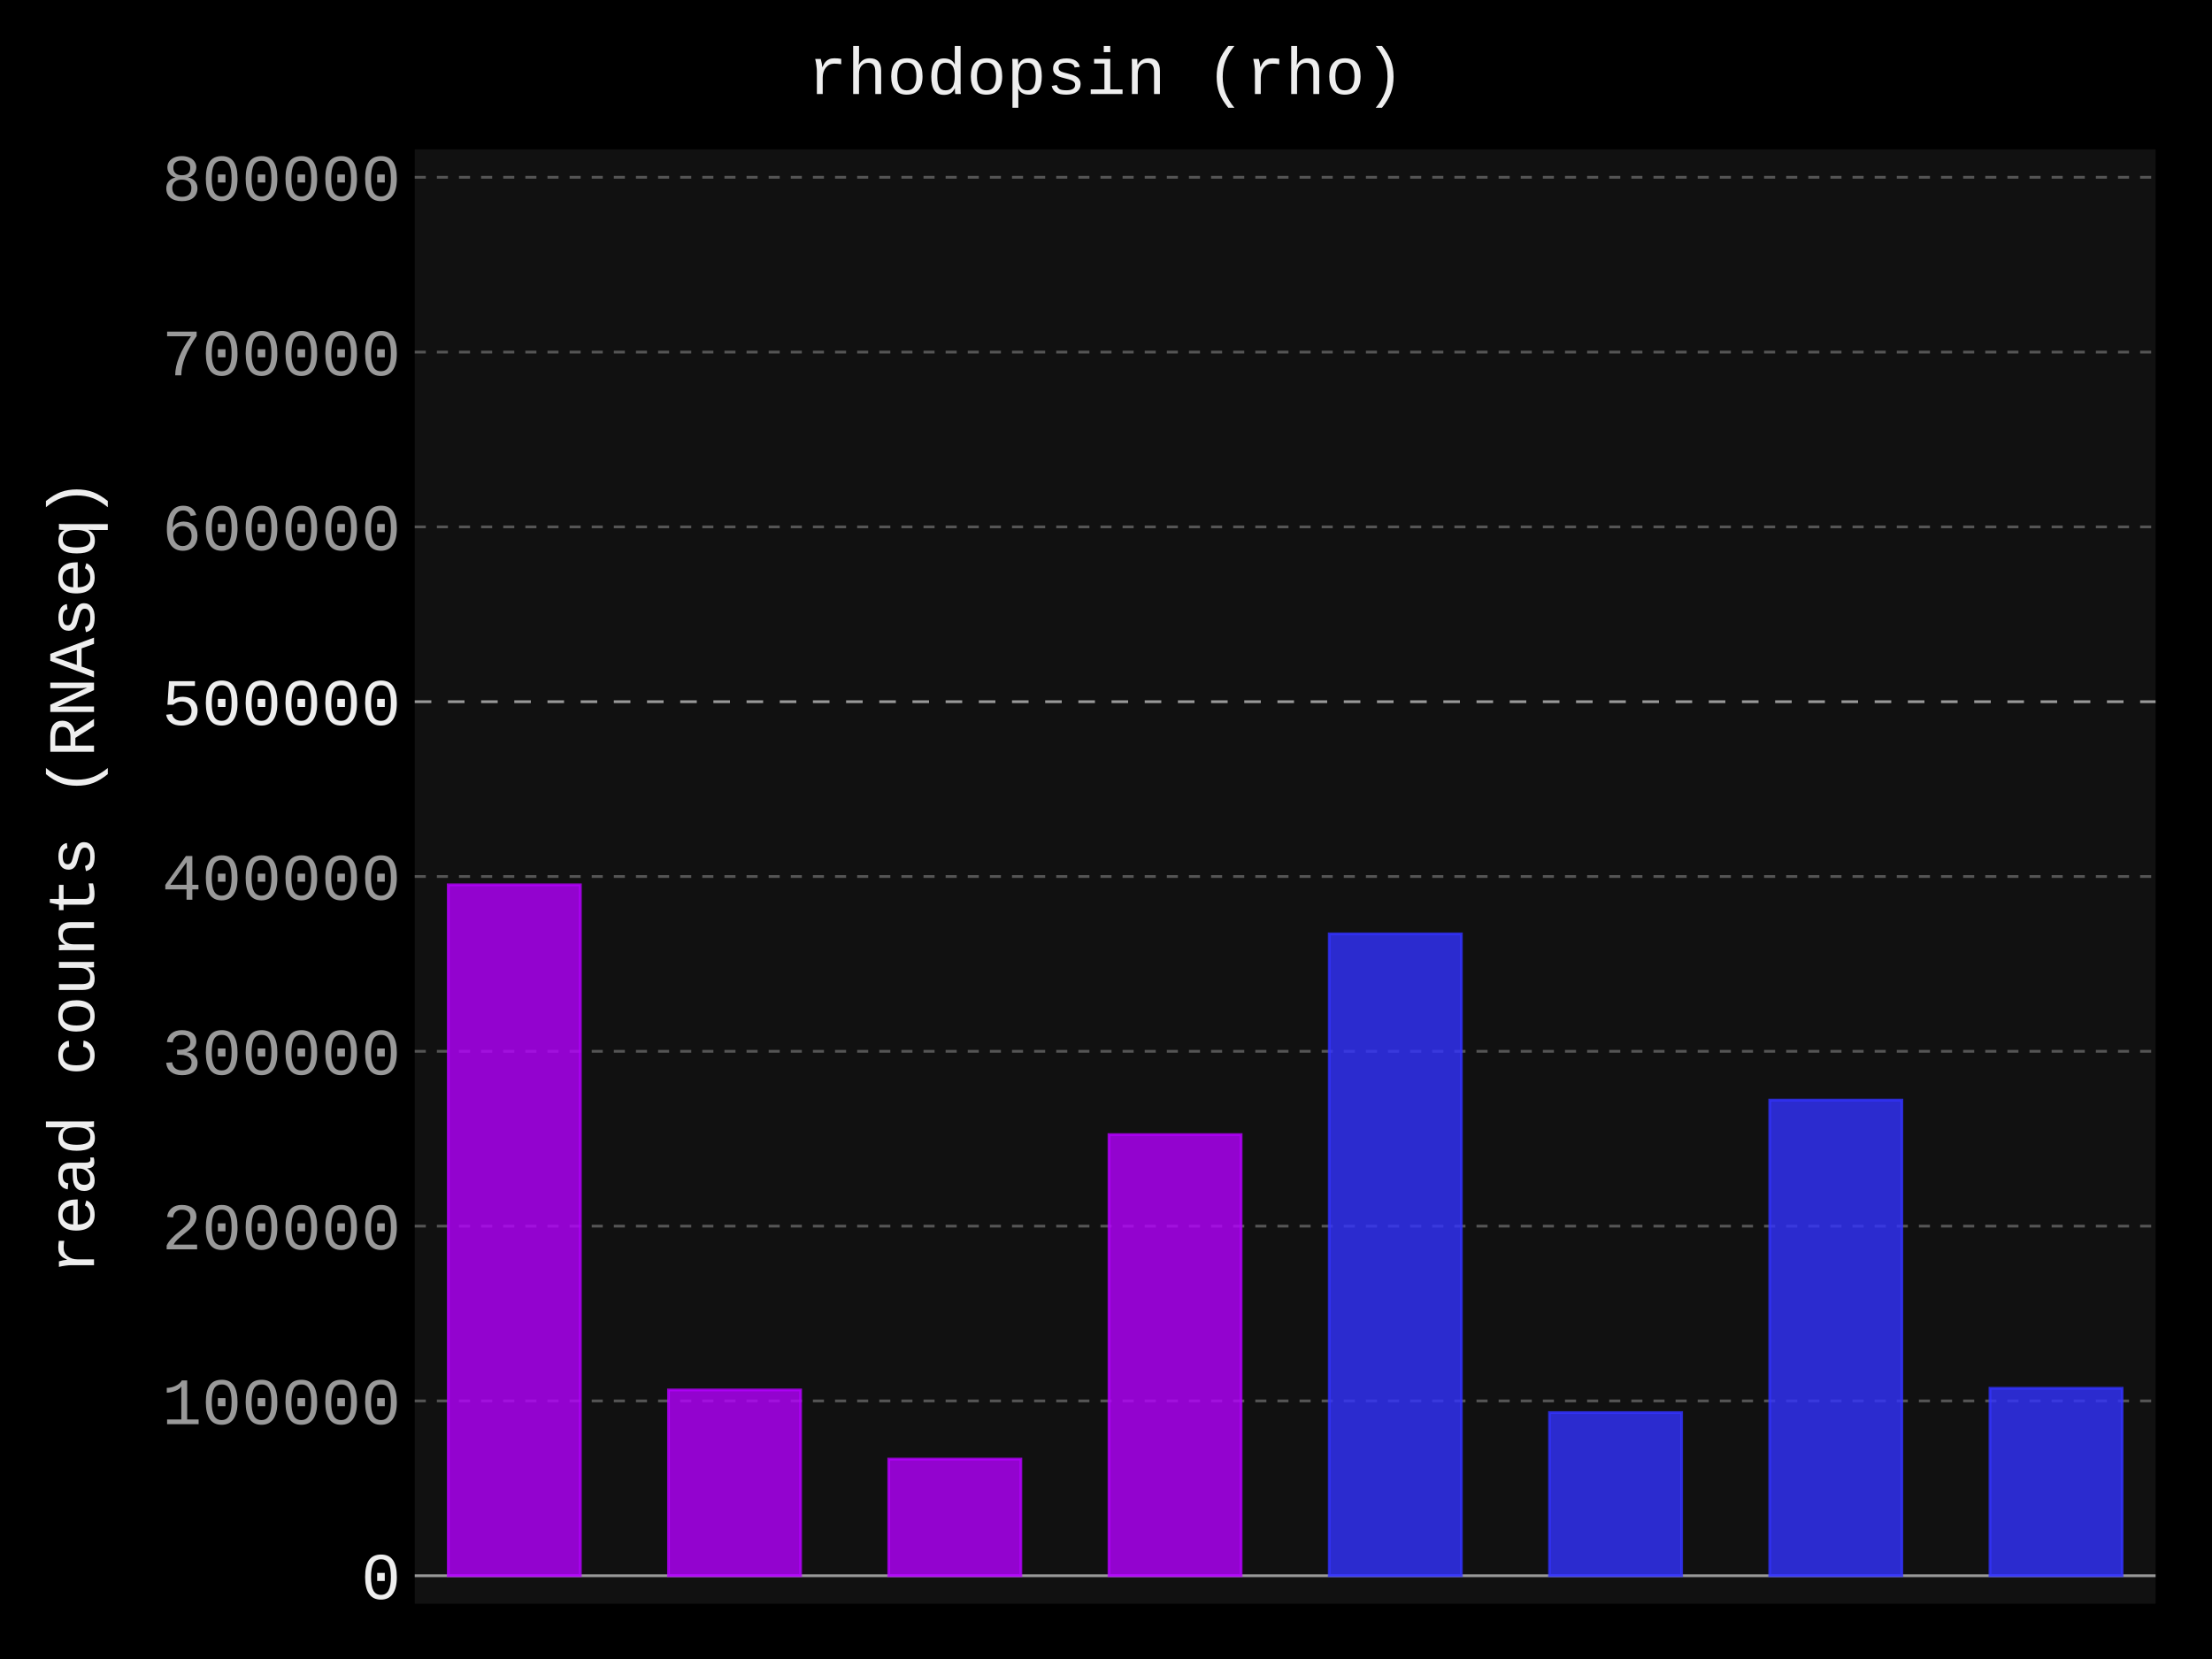
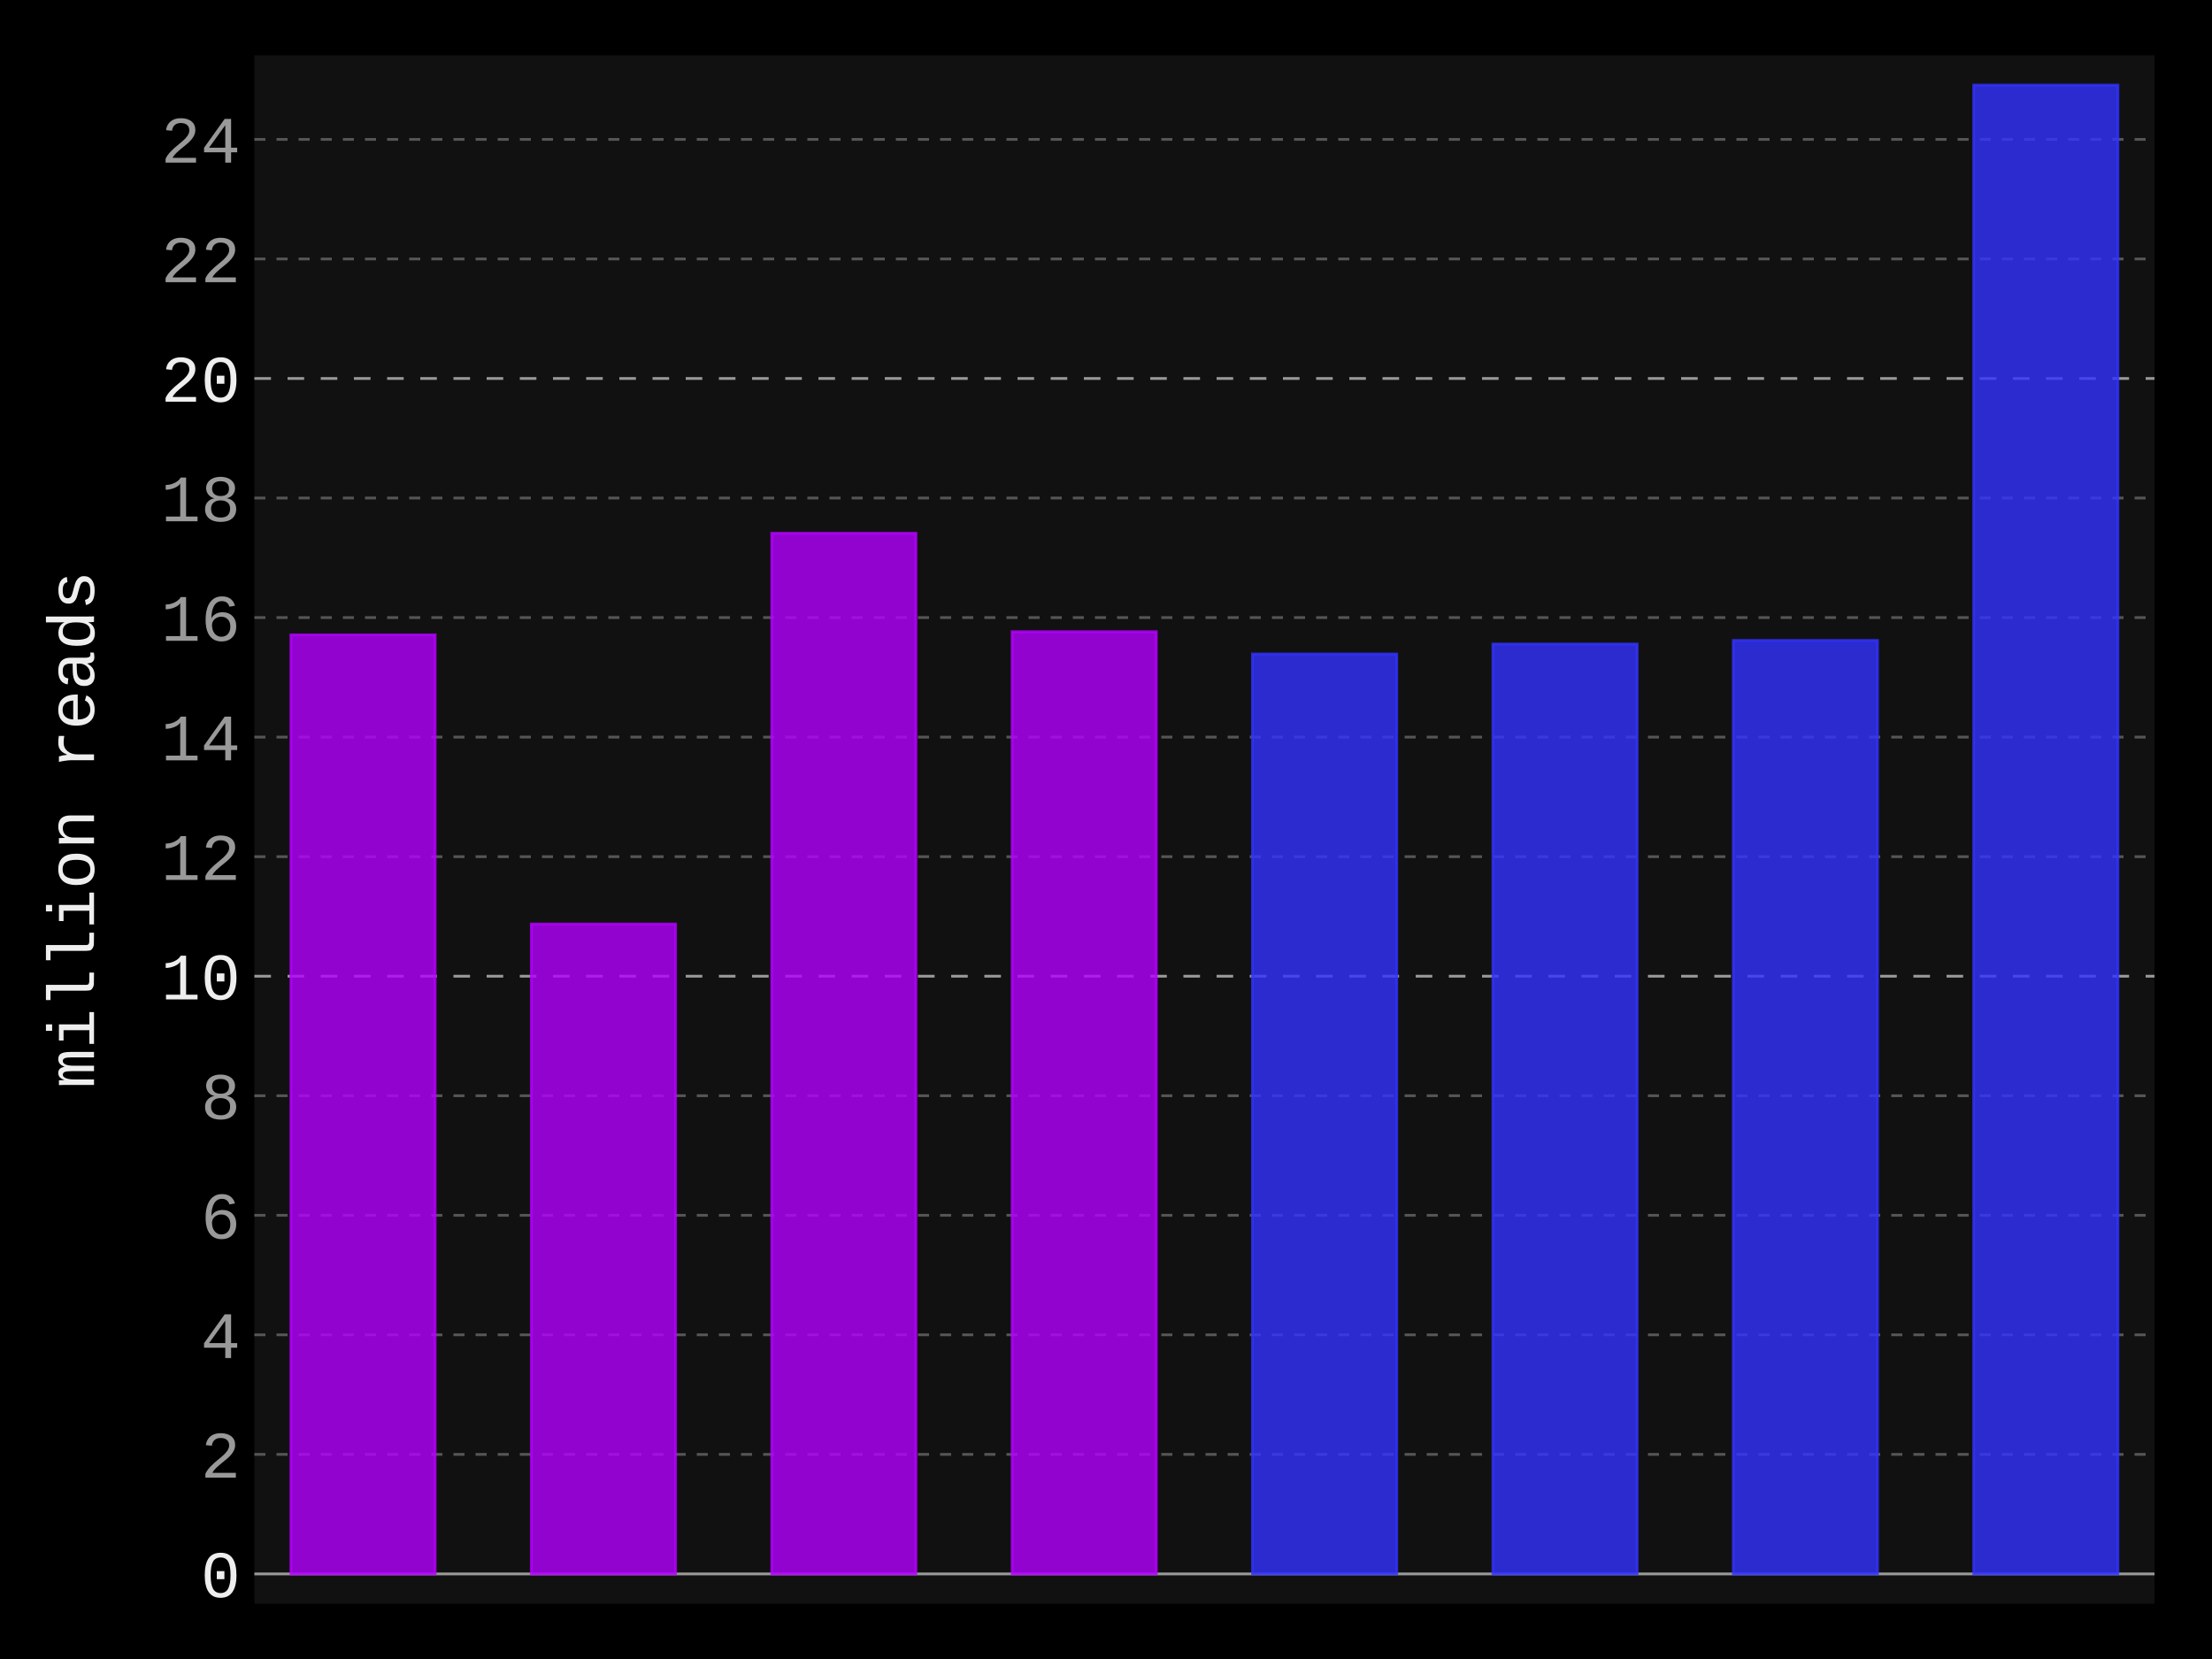
- <svg xmlns="http://www.w3.org/2000/svg" id="chart-221b8d61-5a7c-44d1-a75d-1a8737adba28" class="pygal-chart" viewBox="0 0 800 600">
+ <svg xmlns="http://www.w3.org/2000/svg" id="chart-b886326c-cad4-4663-8936-64074ab71ce3" class="pygal-chart" viewBox="0 0 800 600">
  <defs>
-     <style type="text/css">#chart-221b8d61-5a7c-44d1-a75d-1a8737adba28{-webkit-user-select:none;-webkit-font-smoothing:antialiased;font-family:Consolas,"Liberation Mono",Menlo,Courier,monospace}#chart-221b8d61-5a7c-44d1-a75d-1a8737adba28 .title{font-family:Consolas,"Liberation Mono",Menlo,Courier,monospace;font-size:24px}#chart-221b8d61-5a7c-44d1-a75d-1a8737adba28 .legends .legend text{font-family:Consolas,"Liberation Mono",Menlo,Courier,monospace;font-size:18px}#chart-221b8d61-5a7c-44d1-a75d-1a8737adba28 .axis text{font-family:Consolas,"Liberation Mono",Menlo,Courier,monospace;font-size:24px}#chart-221b8d61-5a7c-44d1-a75d-1a8737adba28 .axis text.major{font-family:Consolas,"Liberation Mono",Menlo,Courier,monospace;font-size:24px}#chart-221b8d61-5a7c-44d1-a75d-1a8737adba28 .text-overlay text.value{font-family:Consolas,"Liberation Mono",Menlo,Courier,monospace;font-size:16px}#chart-221b8d61-5a7c-44d1-a75d-1a8737adba28 .text-overlay text.label{font-family:Consolas,"Liberation Mono",Menlo,Courier,monospace;font-size:10px}#chart-221b8d61-5a7c-44d1-a75d-1a8737adba28 .tooltip{font-family:Consolas,"Liberation Mono",Menlo,Courier,monospace;font-size:14px}#chart-221b8d61-5a7c-44d1-a75d-1a8737adba28 text.no_data{font-family:Consolas,"Liberation Mono",Menlo,Courier,monospace;font-size:64px}
- #chart-221b8d61-5a7c-44d1-a75d-1a8737adba28{background-color:black}#chart-221b8d61-5a7c-44d1-a75d-1a8737adba28 path,#chart-221b8d61-5a7c-44d1-a75d-1a8737adba28 line,#chart-221b8d61-5a7c-44d1-a75d-1a8737adba28 rect,#chart-221b8d61-5a7c-44d1-a75d-1a8737adba28 circle{-webkit-transition:10ms;-moz-transition:10ms;transition:10ms}#chart-221b8d61-5a7c-44d1-a75d-1a8737adba28 .graph &gt; .background{fill:black}#chart-221b8d61-5a7c-44d1-a75d-1a8737adba28 .plot &gt; .background{fill:#111111}#chart-221b8d61-5a7c-44d1-a75d-1a8737adba28 .graph{fill:#999999}#chart-221b8d61-5a7c-44d1-a75d-1a8737adba28 text.no_data{fill:#eeeeee}#chart-221b8d61-5a7c-44d1-a75d-1a8737adba28 .title{fill:#eeeeee}#chart-221b8d61-5a7c-44d1-a75d-1a8737adba28 .legends .legend text{fill:#999999}#chart-221b8d61-5a7c-44d1-a75d-1a8737adba28 .legends .legend:hover text{fill:#eeeeee}#chart-221b8d61-5a7c-44d1-a75d-1a8737adba28 .axis .line{stroke:#eeeeee}#chart-221b8d61-5a7c-44d1-a75d-1a8737adba28 .axis .guide.line{stroke:#555555}#chart-221b8d61-5a7c-44d1-a75d-1a8737adba28 .axis .major.line{stroke:#999999}#chart-221b8d61-5a7c-44d1-a75d-1a8737adba28 .axis text.major{fill:#eeeeee}#chart-221b8d61-5a7c-44d1-a75d-1a8737adba28 .axis.y .guides:hover .guide.line,#chart-221b8d61-5a7c-44d1-a75d-1a8737adba28 .line-graph .axis.x .guides:hover .guide.line,#chart-221b8d61-5a7c-44d1-a75d-1a8737adba28 .stackedline-graph .axis.x .guides:hover .guide.line,#chart-221b8d61-5a7c-44d1-a75d-1a8737adba28 .xy-graph .axis.x .guides:hover .guide.line{stroke:#eeeeee}#chart-221b8d61-5a7c-44d1-a75d-1a8737adba28 .axis .guides:hover text{fill:#eeeeee}#chart-221b8d61-5a7c-44d1-a75d-1a8737adba28 .reactive{fill-opacity:.8;stroke-opacity:.8}#chart-221b8d61-5a7c-44d1-a75d-1a8737adba28 .ci{stroke:#999999}#chart-221b8d61-5a7c-44d1-a75d-1a8737adba28 .reactive.active,#chart-221b8d61-5a7c-44d1-a75d-1a8737adba28 .active .reactive{fill-opacity:.4;stroke-opacity:.9;stroke-width:4}#chart-221b8d61-5a7c-44d1-a75d-1a8737adba28 .ci .reactive.active{stroke-width:1.5}#chart-221b8d61-5a7c-44d1-a75d-1a8737adba28 .series text{fill:#eeeeee}#chart-221b8d61-5a7c-44d1-a75d-1a8737adba28 .tooltip rect{fill:#111111;stroke:#eeeeee;-webkit-transition:opacity 10ms;-moz-transition:opacity 10ms;transition:opacity 10ms}#chart-221b8d61-5a7c-44d1-a75d-1a8737adba28 .tooltip .label{fill:#999999}#chart-221b8d61-5a7c-44d1-a75d-1a8737adba28 .tooltip .label{fill:#999999}#chart-221b8d61-5a7c-44d1-a75d-1a8737adba28 .tooltip .legend{font-size:.8em;fill:#555555}#chart-221b8d61-5a7c-44d1-a75d-1a8737adba28 .tooltip .x_label{font-size:.6em;fill:#eeeeee}#chart-221b8d61-5a7c-44d1-a75d-1a8737adba28 .tooltip .xlink{font-size:.5em;text-decoration:underline}#chart-221b8d61-5a7c-44d1-a75d-1a8737adba28 .tooltip .value{font-size:1.5em}#chart-221b8d61-5a7c-44d1-a75d-1a8737adba28 .bound{font-size:.5em}#chart-221b8d61-5a7c-44d1-a75d-1a8737adba28 .max-value{font-size:.75em;fill:#555555}#chart-221b8d61-5a7c-44d1-a75d-1a8737adba28 .map-element{fill:#111111;stroke:#555555 !important}#chart-221b8d61-5a7c-44d1-a75d-1a8737adba28 .map-element .reactive{fill-opacity:inherit;stroke-opacity:inherit}#chart-221b8d61-5a7c-44d1-a75d-1a8737adba28 .color-0,#chart-221b8d61-5a7c-44d1-a75d-1a8737adba28 .color-0 a:visited{stroke:#B400FF;fill:#B400FF}#chart-221b8d61-5a7c-44d1-a75d-1a8737adba28 .color-1,#chart-221b8d61-5a7c-44d1-a75d-1a8737adba28 .color-1 a:visited{stroke:#3232FF;fill:#3232FF}#chart-221b8d61-5a7c-44d1-a75d-1a8737adba28 .text-overlay .color-0 text{fill:black}#chart-221b8d61-5a7c-44d1-a75d-1a8737adba28 .text-overlay .color-1 text{fill:black}
- #chart-221b8d61-5a7c-44d1-a75d-1a8737adba28 text.no_data{text-anchor:middle}#chart-221b8d61-5a7c-44d1-a75d-1a8737adba28 .guide.line{fill:none}#chart-221b8d61-5a7c-44d1-a75d-1a8737adba28 .centered{text-anchor:middle}#chart-221b8d61-5a7c-44d1-a75d-1a8737adba28 .title{text-anchor:middle}#chart-221b8d61-5a7c-44d1-a75d-1a8737adba28 .legends .legend text{fill-opacity:1}#chart-221b8d61-5a7c-44d1-a75d-1a8737adba28 .axis.x text{text-anchor:middle}#chart-221b8d61-5a7c-44d1-a75d-1a8737adba28 .axis.x:not(.web) text[transform]{text-anchor:start}#chart-221b8d61-5a7c-44d1-a75d-1a8737adba28 .axis.x:not(.web) text[transform].backwards{text-anchor:end}#chart-221b8d61-5a7c-44d1-a75d-1a8737adba28 .axis.y text{text-anchor:end}#chart-221b8d61-5a7c-44d1-a75d-1a8737adba28 .axis.y text[transform].backwards{text-anchor:start}#chart-221b8d61-5a7c-44d1-a75d-1a8737adba28 .axis.y2 text{text-anchor:start}#chart-221b8d61-5a7c-44d1-a75d-1a8737adba28 .axis.y2 text[transform].backwards{text-anchor:end}#chart-221b8d61-5a7c-44d1-a75d-1a8737adba28 .axis .guide.line{stroke-dasharray:4,4}#chart-221b8d61-5a7c-44d1-a75d-1a8737adba28 .axis .major.guide.line{stroke-dasharray:6,6}#chart-221b8d61-5a7c-44d1-a75d-1a8737adba28 .horizontal .axis.y .guide.line,#chart-221b8d61-5a7c-44d1-a75d-1a8737adba28 .horizontal .axis.y2 .guide.line,#chart-221b8d61-5a7c-44d1-a75d-1a8737adba28 .vertical .axis.x .guide.line{opacity:0}#chart-221b8d61-5a7c-44d1-a75d-1a8737adba28 .horizontal .axis.always_show .guide.line,#chart-221b8d61-5a7c-44d1-a75d-1a8737adba28 .vertical .axis.always_show .guide.line{opacity:1 !important}#chart-221b8d61-5a7c-44d1-a75d-1a8737adba28 .axis.y .guides:hover .guide.line,#chart-221b8d61-5a7c-44d1-a75d-1a8737adba28 .axis.y2 .guides:hover .guide.line,#chart-221b8d61-5a7c-44d1-a75d-1a8737adba28 .axis.x .guides:hover .guide.line{opacity:1}#chart-221b8d61-5a7c-44d1-a75d-1a8737adba28 .axis .guides:hover text{opacity:1}#chart-221b8d61-5a7c-44d1-a75d-1a8737adba28 .nofill{fill:none}#chart-221b8d61-5a7c-44d1-a75d-1a8737adba28 .subtle-fill{fill-opacity:.2}#chart-221b8d61-5a7c-44d1-a75d-1a8737adba28 .dot{stroke-width:1px;fill-opacity:1}#chart-221b8d61-5a7c-44d1-a75d-1a8737adba28 .dot.active{stroke-width:5px}#chart-221b8d61-5a7c-44d1-a75d-1a8737adba28 .dot.negative{fill:transparent}#chart-221b8d61-5a7c-44d1-a75d-1a8737adba28 text,#chart-221b8d61-5a7c-44d1-a75d-1a8737adba28 tspan{stroke:none !important}#chart-221b8d61-5a7c-44d1-a75d-1a8737adba28 .series text.active{opacity:1}#chart-221b8d61-5a7c-44d1-a75d-1a8737adba28 .tooltip rect{fill-opacity:.95;stroke-width:.5}#chart-221b8d61-5a7c-44d1-a75d-1a8737adba28 .tooltip text{fill-opacity:1}#chart-221b8d61-5a7c-44d1-a75d-1a8737adba28 .showable{visibility:hidden}#chart-221b8d61-5a7c-44d1-a75d-1a8737adba28 .showable.shown{visibility:visible}#chart-221b8d61-5a7c-44d1-a75d-1a8737adba28 .gauge-background{fill:rgba(229,229,229,1);stroke:none}#chart-221b8d61-5a7c-44d1-a75d-1a8737adba28 .bg-lines{stroke:black;stroke-width:2px}</style>
+     <style type="text/css">#chart-b886326c-cad4-4663-8936-64074ab71ce3{-webkit-user-select:none;-webkit-font-smoothing:antialiased;font-family:Consolas,"Liberation Mono",Menlo,Courier,monospace}#chart-b886326c-cad4-4663-8936-64074ab71ce3 .title{font-family:Consolas,"Liberation Mono",Menlo,Courier,monospace;font-size:24px}#chart-b886326c-cad4-4663-8936-64074ab71ce3 .legends .legend text{font-family:Consolas,"Liberation Mono",Menlo,Courier,monospace;font-size:18px}#chart-b886326c-cad4-4663-8936-64074ab71ce3 .axis text{font-family:Consolas,"Liberation Mono",Menlo,Courier,monospace;font-size:24px}#chart-b886326c-cad4-4663-8936-64074ab71ce3 .axis text.major{font-family:Consolas,"Liberation Mono",Menlo,Courier,monospace;font-size:24px}#chart-b886326c-cad4-4663-8936-64074ab71ce3 .text-overlay text.value{font-family:Consolas,"Liberation Mono",Menlo,Courier,monospace;font-size:16px}#chart-b886326c-cad4-4663-8936-64074ab71ce3 .text-overlay text.label{font-family:Consolas,"Liberation Mono",Menlo,Courier,monospace;font-size:10px}#chart-b886326c-cad4-4663-8936-64074ab71ce3 .tooltip{font-family:Consolas,"Liberation Mono",Menlo,Courier,monospace;font-size:14px}#chart-b886326c-cad4-4663-8936-64074ab71ce3 text.no_data{font-family:Consolas,"Liberation Mono",Menlo,Courier,monospace;font-size:64px}
+ #chart-b886326c-cad4-4663-8936-64074ab71ce3{background-color:black}#chart-b886326c-cad4-4663-8936-64074ab71ce3 path,#chart-b886326c-cad4-4663-8936-64074ab71ce3 line,#chart-b886326c-cad4-4663-8936-64074ab71ce3 rect,#chart-b886326c-cad4-4663-8936-64074ab71ce3 circle{-webkit-transition:10ms;-moz-transition:10ms;transition:10ms}#chart-b886326c-cad4-4663-8936-64074ab71ce3 .graph &gt; .background{fill:black}#chart-b886326c-cad4-4663-8936-64074ab71ce3 .plot &gt; .background{fill:#111111}#chart-b886326c-cad4-4663-8936-64074ab71ce3 .graph{fill:#999999}#chart-b886326c-cad4-4663-8936-64074ab71ce3 text.no_data{fill:#eeeeee}#chart-b886326c-cad4-4663-8936-64074ab71ce3 .title{fill:#eeeeee}#chart-b886326c-cad4-4663-8936-64074ab71ce3 .legends .legend text{fill:#999999}#chart-b886326c-cad4-4663-8936-64074ab71ce3 .legends .legend:hover text{fill:#eeeeee}#chart-b886326c-cad4-4663-8936-64074ab71ce3 .axis .line{stroke:#eeeeee}#chart-b886326c-cad4-4663-8936-64074ab71ce3 .axis .guide.line{stroke:#555555}#chart-b886326c-cad4-4663-8936-64074ab71ce3 .axis .major.line{stroke:#999999}#chart-b886326c-cad4-4663-8936-64074ab71ce3 .axis text.major{fill:#eeeeee}#chart-b886326c-cad4-4663-8936-64074ab71ce3 .axis.y .guides:hover .guide.line,#chart-b886326c-cad4-4663-8936-64074ab71ce3 .line-graph .axis.x .guides:hover .guide.line,#chart-b886326c-cad4-4663-8936-64074ab71ce3 .stackedline-graph .axis.x .guides:hover .guide.line,#chart-b886326c-cad4-4663-8936-64074ab71ce3 .xy-graph .axis.x .guides:hover .guide.line{stroke:#eeeeee}#chart-b886326c-cad4-4663-8936-64074ab71ce3 .axis .guides:hover text{fill:#eeeeee}#chart-b886326c-cad4-4663-8936-64074ab71ce3 .reactive{fill-opacity:.8;stroke-opacity:.8}#chart-b886326c-cad4-4663-8936-64074ab71ce3 .ci{stroke:#999999}#chart-b886326c-cad4-4663-8936-64074ab71ce3 .reactive.active,#chart-b886326c-cad4-4663-8936-64074ab71ce3 .active .reactive{fill-opacity:.4;stroke-opacity:.9;stroke-width:4}#chart-b886326c-cad4-4663-8936-64074ab71ce3 .ci .reactive.active{stroke-width:1.5}#chart-b886326c-cad4-4663-8936-64074ab71ce3 .series text{fill:#eeeeee}#chart-b886326c-cad4-4663-8936-64074ab71ce3 .tooltip rect{fill:#111111;stroke:#eeeeee;-webkit-transition:opacity 10ms;-moz-transition:opacity 10ms;transition:opacity 10ms}#chart-b886326c-cad4-4663-8936-64074ab71ce3 .tooltip .label{fill:#999999}#chart-b886326c-cad4-4663-8936-64074ab71ce3 .tooltip .label{fill:#999999}#chart-b886326c-cad4-4663-8936-64074ab71ce3 .tooltip .legend{font-size:.8em;fill:#555555}#chart-b886326c-cad4-4663-8936-64074ab71ce3 .tooltip .x_label{font-size:.6em;fill:#eeeeee}#chart-b886326c-cad4-4663-8936-64074ab71ce3 .tooltip .xlink{font-size:.5em;text-decoration:underline}#chart-b886326c-cad4-4663-8936-64074ab71ce3 .tooltip .value{font-size:1.5em}#chart-b886326c-cad4-4663-8936-64074ab71ce3 .bound{font-size:.5em}#chart-b886326c-cad4-4663-8936-64074ab71ce3 .max-value{font-size:.75em;fill:#555555}#chart-b886326c-cad4-4663-8936-64074ab71ce3 .map-element{fill:#111111;stroke:#555555 !important}#chart-b886326c-cad4-4663-8936-64074ab71ce3 .map-element .reactive{fill-opacity:inherit;stroke-opacity:inherit}#chart-b886326c-cad4-4663-8936-64074ab71ce3 .color-0,#chart-b886326c-cad4-4663-8936-64074ab71ce3 .color-0 a:visited{stroke:#B400FF;fill:#B400FF}#chart-b886326c-cad4-4663-8936-64074ab71ce3 .color-1,#chart-b886326c-cad4-4663-8936-64074ab71ce3 .color-1 a:visited{stroke:#3232FF;fill:#3232FF}#chart-b886326c-cad4-4663-8936-64074ab71ce3 .text-overlay .color-0 text{fill:black}#chart-b886326c-cad4-4663-8936-64074ab71ce3 .text-overlay .color-1 text{fill:black}
+ #chart-b886326c-cad4-4663-8936-64074ab71ce3 text.no_data{text-anchor:middle}#chart-b886326c-cad4-4663-8936-64074ab71ce3 .guide.line{fill:none}#chart-b886326c-cad4-4663-8936-64074ab71ce3 .centered{text-anchor:middle}#chart-b886326c-cad4-4663-8936-64074ab71ce3 .title{text-anchor:middle}#chart-b886326c-cad4-4663-8936-64074ab71ce3 .legends .legend text{fill-opacity:1}#chart-b886326c-cad4-4663-8936-64074ab71ce3 .axis.x text{text-anchor:middle}#chart-b886326c-cad4-4663-8936-64074ab71ce3 .axis.x:not(.web) text[transform]{text-anchor:start}#chart-b886326c-cad4-4663-8936-64074ab71ce3 .axis.x:not(.web) text[transform].backwards{text-anchor:end}#chart-b886326c-cad4-4663-8936-64074ab71ce3 .axis.y text{text-anchor:end}#chart-b886326c-cad4-4663-8936-64074ab71ce3 .axis.y text[transform].backwards{text-anchor:start}#chart-b886326c-cad4-4663-8936-64074ab71ce3 .axis.y2 text{text-anchor:start}#chart-b886326c-cad4-4663-8936-64074ab71ce3 .axis.y2 text[transform].backwards{text-anchor:end}#chart-b886326c-cad4-4663-8936-64074ab71ce3 .axis .guide.line{stroke-dasharray:4,4}#chart-b886326c-cad4-4663-8936-64074ab71ce3 .axis .major.guide.line{stroke-dasharray:6,6}#chart-b886326c-cad4-4663-8936-64074ab71ce3 .horizontal .axis.y .guide.line,#chart-b886326c-cad4-4663-8936-64074ab71ce3 .horizontal .axis.y2 .guide.line,#chart-b886326c-cad4-4663-8936-64074ab71ce3 .vertical .axis.x .guide.line{opacity:0}#chart-b886326c-cad4-4663-8936-64074ab71ce3 .horizontal .axis.always_show .guide.line,#chart-b886326c-cad4-4663-8936-64074ab71ce3 .vertical .axis.always_show .guide.line{opacity:1 !important}#chart-b886326c-cad4-4663-8936-64074ab71ce3 .axis.y .guides:hover .guide.line,#chart-b886326c-cad4-4663-8936-64074ab71ce3 .axis.y2 .guides:hover .guide.line,#chart-b886326c-cad4-4663-8936-64074ab71ce3 .axis.x .guides:hover .guide.line{opacity:1}#chart-b886326c-cad4-4663-8936-64074ab71ce3 .axis .guides:hover text{opacity:1}#chart-b886326c-cad4-4663-8936-64074ab71ce3 .nofill{fill:none}#chart-b886326c-cad4-4663-8936-64074ab71ce3 .subtle-fill{fill-opacity:.2}#chart-b886326c-cad4-4663-8936-64074ab71ce3 .dot{stroke-width:1px;fill-opacity:1}#chart-b886326c-cad4-4663-8936-64074ab71ce3 .dot.active{stroke-width:5px}#chart-b886326c-cad4-4663-8936-64074ab71ce3 .dot.negative{fill:transparent}#chart-b886326c-cad4-4663-8936-64074ab71ce3 text,#chart-b886326c-cad4-4663-8936-64074ab71ce3 tspan{stroke:none !important}#chart-b886326c-cad4-4663-8936-64074ab71ce3 .series text.active{opacity:1}#chart-b886326c-cad4-4663-8936-64074ab71ce3 .tooltip rect{fill-opacity:.95;stroke-width:.5}#chart-b886326c-cad4-4663-8936-64074ab71ce3 .tooltip text{fill-opacity:1}#chart-b886326c-cad4-4663-8936-64074ab71ce3 .showable{visibility:hidden}#chart-b886326c-cad4-4663-8936-64074ab71ce3 .showable.shown{visibility:visible}#chart-b886326c-cad4-4663-8936-64074ab71ce3 .gauge-background{fill:rgba(229,229,229,1);stroke:none}#chart-b886326c-cad4-4663-8936-64074ab71ce3 .bg-lines{stroke:black;stroke-width:2px}</style>
  </defs>
  <g class="graph histogram-graph vertical">
    <rect class="background" height="600" width="800" x="0" y="0" />
-     <g class="plot" transform="translate(150, 54)">
-       <rect class="background" height="526" width="629.6" x="0" y="0" />
+     <g class="plot" transform="translate(92, 20)">
+       <rect class="background" height="560" width="687.2" x="0" y="0" />
      <g class="axis y always_show">
        <g class="guides">
-           <path class="axis major line" d="M0 515.885 h629.6" />
-           <text class="major" x="-5" y="524.285">0</text>
+           <path class="axis major line" d="M0 549.231 h687.2" />
+           <text class="major" x="-5" y="557.631">0</text>
        </g>
        <g class="guides">
-           <path class="guide line" d="M0 452.663 h629.6" />
-           <text class="" x="-5" y="461.063">100000</text>
+           <path class="guide line" d="M0 505.996 h687.2" />
+           <text class="" x="-5" y="514.396">2</text>
        </g>
        <g class="guides">
-           <path class="guide line" d="M0 389.442 h629.6" />
-           <text class="" x="-5" y="397.842">200000</text>
+           <path class="guide line" d="M0 462.762 h687.2" />
+           <text class="" x="-5" y="471.162">4</text>
        </g>
        <g class="guides">
-           <path class="guide line" d="M0 326.221 h629.6" />
-           <text class="" x="-5" y="334.621">300000</text>
+           <path class="guide line" d="M0 419.527 h687.2" />
+           <text class="" x="-5" y="427.927">6</text>
        </g>
        <g class="guides">
-           <path class="guide line" d="M0 263 h629.6" />
-           <text class="" x="-5" y="271.4">400000</text>
+           <path class="guide line" d="M0 376.292 h687.2" />
+           <text class="" x="-5" y="384.692">8</text>
        </g>
        <g class="guides">
-           <path class="major guide line" d="M0 199.779 h629.6" />
-           <text class="major" x="-5" y="208.179">500000</text>
+           <path class="major guide line" d="M0 333.058 h687.2" />
+           <text class="major" x="-5" y="341.458">10</text>
        </g>
        <g class="guides">
-           <path class="guide line" d="M0 136.558 h629.6" />
-           <text class="" x="-5" y="144.958">600000</text>
+           <path class="guide line" d="M0 289.823 h687.2" />
+           <text class="" x="-5" y="298.223">12</text>
        </g>
        <g class="guides">
-           <path class="guide line" d="M0 73.337 h629.6" />
-           <text class="" x="-5" y="81.737">700000</text>
+           <path class="guide line" d="M0 246.588 h687.2" />
+           <text class="" x="-5" y="254.988">14</text>
        </g>
        <g class="guides">
-           <path class="guide line" d="M0 10.115 h629.6" />
-           <text class="" x="-5" y="18.515">800000</text>
+           <path class="guide line" d="M0 203.354 h687.2" />
+           <text class="" x="-5" y="211.754">16</text>
+         </g>
+         <g class="guides">
+           <path class="guide line" d="M0 160.119 h687.2" />
+           <text class="" x="-5" y="168.519">18</text>
+         </g>
+         <g class="guides">
+           <path class="major guide line" d="M0 116.885 h687.2" />
+           <text class="major" x="-5" y="125.285">20</text>
+         </g>
+         <g class="guides">
+           <path class="guide line" d="M0 73.65 h687.2" />
+           <text class="" x="-5" y="82.05">22</text>
+         </g>
+         <g class="guides">
+           <path class="guide line" d="M0 30.415 h687.2" />
+           <text class="" x="-5" y="38.815">24</text>
        </g>
      </g>
      <g class="series serie-0 color-0">
        <g class="histbars">
          <g class="histbar">
-             <rect class="rect reactive tooltip-trigger" height="249.886" rx="0" ry="0" width="47.794" x="12.108" y="265.999" />
+             <rect class="rect reactive tooltip-trigger" height="339.627" rx="0" ry="0" width="52.166" x="13.215" y="209.604" />
          </g>
          <g class="histbar">
-             <rect class="rect reactive tooltip-trigger" height="67.194" rx="0" ry="0" width="47.794" x="91.764" y="448.691" />
+             <rect class="rect reactive tooltip-trigger" height="235.049" rx="0" ry="0" width="52.166" x="100.159" y="314.182" />
          </g>
          <g class="histbar">
-             <rect class="rect reactive tooltip-trigger" height="42.188" rx="0" ry="0" width="47.794" x="171.419" y="473.697" />
+             <rect class="rect reactive tooltip-trigger" height="376.371" rx="0" ry="0" width="52.166" x="187.102" y="172.86" />
          </g>
          <g class="histbar">
-             <rect class="rect reactive tooltip-trigger" height="159.544" rx="0" ry="0" width="47.794" x="251.075" y="356.341" />
+             <rect class="rect reactive tooltip-trigger" height="340.772" rx="0" ry="0" width="52.166" x="274.045" y="208.459" />
          </g>
        </g>
      </g>
      <g class="series serie-1 color-1">
        <g class="histbars">
          <g class="histbar">
-             <rect class="rect reactive tooltip-trigger" height="232.127" rx="0" ry="0" width="47.794" x="330.731" y="283.757" />
+             <rect class="rect reactive tooltip-trigger" height="332.706" rx="0" ry="0" width="52.166" x="360.989" y="216.525" />
          </g>
          <g class="histbar">
-             <rect class="rect reactive tooltip-trigger" height="59.014" rx="0" ry="0" width="47.794" x="410.387" y="456.871" />
+             <rect class="rect reactive tooltip-trigger" height="336.303" rx="0" ry="0" width="52.166" x="447.932" y="212.928" />
          </g>
          <g class="histbar">
-             <rect class="rect reactive tooltip-trigger" height="172.026" rx="0" ry="0" width="47.794" x="490.043" y="343.859" />
+             <rect class="rect reactive tooltip-trigger" height="337.616" rx="0" ry="0" width="52.166" x="534.875" y="211.614" />
          </g>
          <g class="histbar">
-             <rect class="rect reactive tooltip-trigger" height="67.805" rx="0" ry="0" width="47.794" x="569.699" y="448.08" />
+             <rect class="rect reactive tooltip-trigger" height="538.462" rx="0" ry="0" width="52.166" x="621.819" y="10.769" />
          </g>
        </g>
      </g>
    </g>
    <g class="titles">
-       <text class="title plot_title" x="400.0" y="34">rhodopsin (rho)</text>
-       <text class="title" x="0" y="351.0" transform="rotate(-90 0 317)">read counts (RNAseq)</text>
+       <text class="title" x="0" y="334.0" transform="rotate(-90 0 300)">million reads</text>
    </g>
-     <g class="plot overlay" transform="translate(150, 54)">
+     <g class="plot overlay" transform="translate(92, 20)">
      <g class="series serie-0 color-0" />
      <g class="series serie-1 color-1" />
    </g>
-     <g class="plot text-overlay" transform="translate(150, 54)">
+     <g class="plot text-overlay" transform="translate(92, 20)">
      <g class="series serie-0 color-0" />
      <g class="series serie-1 color-1" />
    </g>
-     <g class="plot tooltip-overlay" transform="translate(150, 54)">
+     <g class="plot tooltip-overlay" transform="translate(92, 20)">
      <g class="tooltip" style="opacity: 0" transform="translate(0 0)">
        <rect class="tooltip-box" height="0" rx="0" ry="0" width="0" />
        <g class="text" />
      </g>
    </g>
  </g>
</svg>
